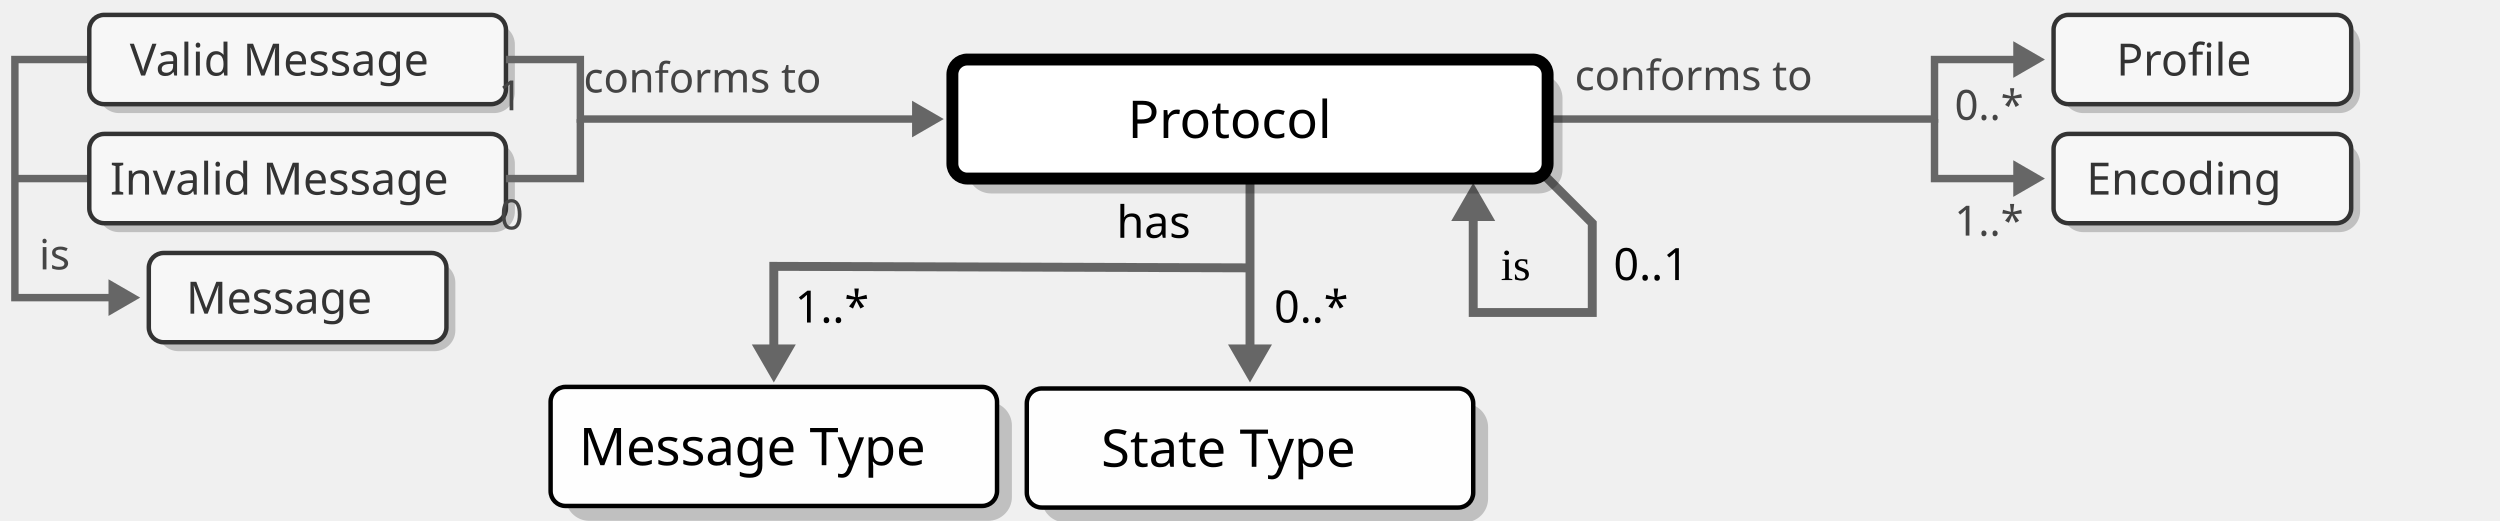
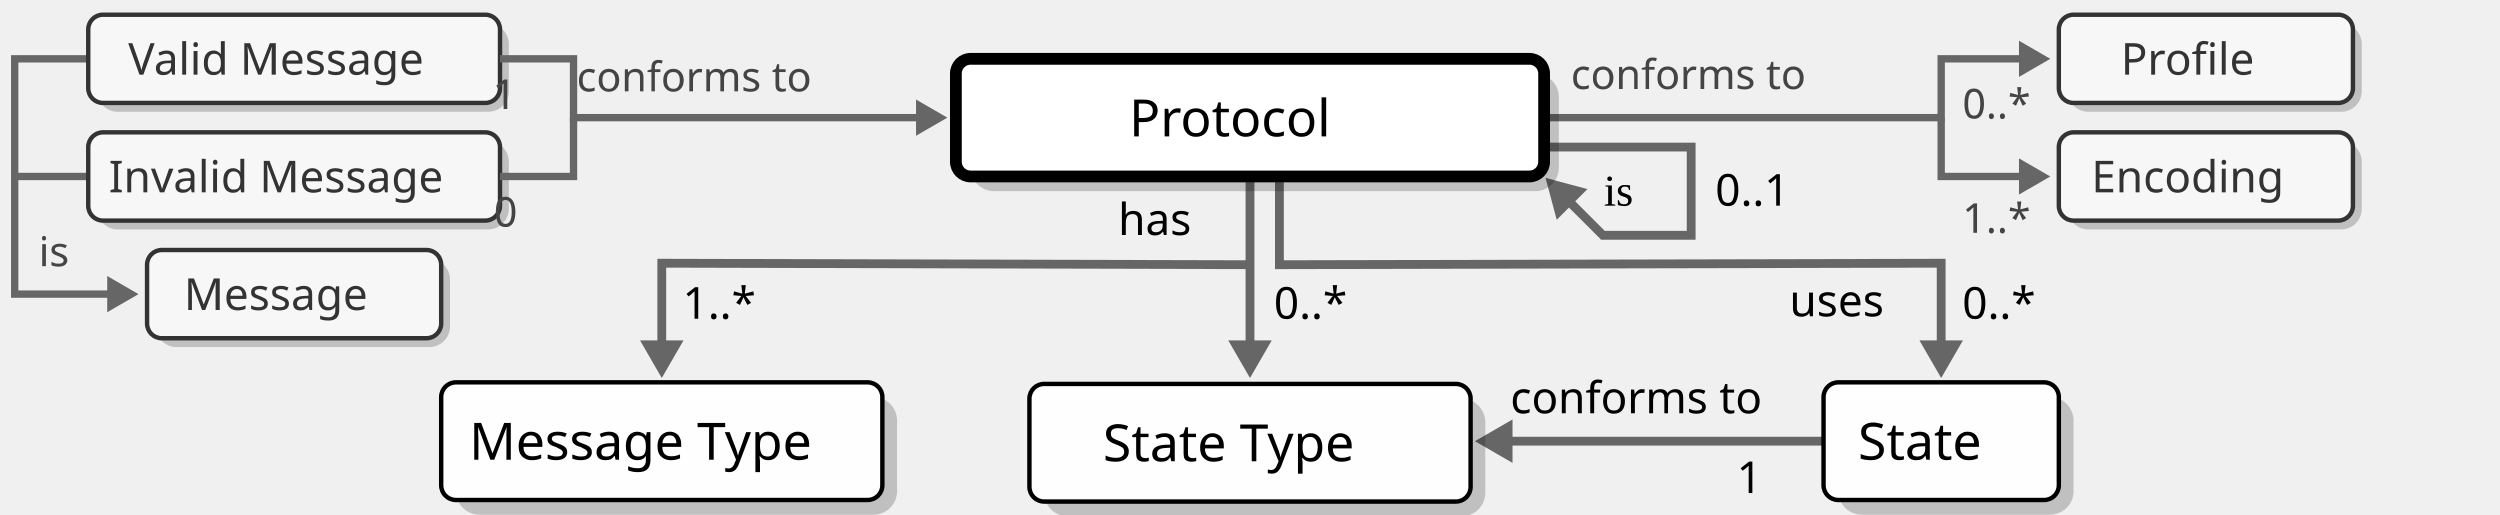
- <svg xmlns="http://www.w3.org/2000/svg" xmlns:xlink="http://www.w3.org/1999/xlink" width="168mm" height="35mm" version="1.1" viewBox="0 0 168 35" id="svg162">
+ <svg xmlns="http://www.w3.org/2000/svg" xmlns:xlink="http://www.w3.org/1999/xlink" width="170mm" height="35mm" version="1.1" viewBox="0 0 170 35" id="svg162">
  <defs id="defs5">
    <marker id="a" overflow="visible" orient="auto">
      <path transform="scale(0.4)" d="M 5.77,0 -2.88,5 V -5 Z" fill="context-stroke" fill-rule="evenodd" stroke="context-stroke" stroke-width="1pt" id="path2" />
    </marker>
    <marker id="e" overflow="visible" orient="auto">
      <path transform="scale(0.4)" d="M 5.77,0 -2.88,5 V -5 Z" fill="context-stroke" fill-rule="evenodd" stroke="context-stroke" stroke-width="1pt" id="path824" />
    </marker>
    <marker id="a-2" overflow="visible" orient="auto">
      <path transform="scale(0.4)" d="M 5.77,0 -2.88,5 V -5 Z" fill="context-stroke" fill-rule="evenodd" stroke="context-stroke" stroke-width="1pt" id="path2-3" />
    </marker>
    <marker id="a-3" overflow="visible" orient="auto">
      <path transform="scale(0.4)" d="M 5.77,0 -2.88,5 V -5 Z" fill="context-stroke" fill-rule="evenodd" stroke="context-stroke" stroke-width="1pt" id="path2-2" />
    </marker>
    <marker id="e-0" overflow="visible" orient="auto">
      <path transform="scale(0.4)" d="M 5.77,0 -2.88,5 V -5 Z" fill="context-stroke" fill-rule="evenodd" stroke="context-stroke" stroke-width="1pt" id="path824-9" />
    </marker>
    <marker id="a-7" overflow="visible" orient="auto">
      <path transform="scale(0.4)" d="M 5.77,0 -2.88,5 V -5 Z" fill="context-stroke" fill-rule="evenodd" stroke="context-stroke" stroke-width="1pt" id="path2-5" />
    </marker>
    <marker id="marker25589" overflow="visible" orient="auto">
      <path transform="scale(0.4)" d="M 5.77,0 -2.88,5 V -5 Z" fill="context-stroke" fill-rule="evenodd" stroke="context-stroke" stroke-width="1pt" id="path25587" />
    </marker>
    <marker id="a-0" overflow="visible" orient="auto">
      <path transform="scale(0.4)" d="M 5.77,0 -2.88,5 V -5 Z" fill="context-stroke" fill-rule="evenodd" stroke="context-stroke" stroke-width="1pt" id="path2-4" />
    </marker>
    <marker id="marker6979" overflow="visible" orient="auto">
      <path transform="scale(0.4)" d="M 5.77,0 -2.88,5 V -5 Z" fill="context-stroke" fill-rule="evenodd" stroke="context-stroke" stroke-width="1pt" id="path6977" />
    </marker>
  </defs>
+   <path d="m 87,12 v 6 L 132,17.899 V 24" marker-end="url(#a)" id="path6117" style="fill:none;stroke:#666666;stroke-width:0.6;stroke-miterlimit:4;stroke-dasharray:none" />
+   <path d="m 124,30 h -22" fill="none" marker-end="url(#e-0)" stroke="#666666" stroke-width=".667" id="path2050" style="stroke-width:0.6;stroke-miterlimit:4;stroke-dasharray:none;marker-end:url(#e-0)" />
  <path style="fill:none;stroke:#666666;stroke-width:0.5;stroke-linecap:butt;stroke-linejoin:miter;stroke-miterlimit:4;stroke-dasharray:none;stroke-opacity:1" d="M 6,12 H 1" id="path11162" />
-   <path d="M 6,4 H 1 L 1,20 H 8" marker-end="url(#a-0)" id="path4611" style="fill:none;stroke:#666666;stroke-width:0.5;stroke-miterlimit:4;stroke-dasharray:none;marker-end:url(#a-0)" />
-   <use x="0" y="0" xlink:href="#g9347" id="use9451" transform="translate(0,8)" width="100%" height="100%" />
-   <g id="g9347" transform="translate(-53,-24)">
+   <path d="M 6,4 H 1 L 1,20 h 7" marker-end="url(#a-0)" id="path4611" style="fill:none;stroke:#666666;stroke-width:0.5;stroke-miterlimit:4;stroke-dasharray:none;marker-end:url(#a-0)" />
+   <use x="0" y="0" xlink:href="#g9347" id="use9451" transform="translate(1.0000008e-8,8)" width="100%" height="100%" />
+   <g id="g9347" transform="translate(-52.99961,-24)">
    <rect id="rect9343" x="59.6" y="25.6" width="28" height="6" rx="1.4" fill="none" opacity="0.913" stroke="#000000" stroke-linejoin="round" stroke-width="0.333" style="opacity:1;fill:#000000;fill-opacity:0.2;stroke:none;stroke-width:0.3;stroke-miterlimit:4;stroke-dasharray:none;stroke-opacity:1" />
    <rect id="rect9345" x="59" y="25" width="28" height="6" rx="1" fill="none" opacity="0.913" stroke="#000000" stroke-linejoin="round" stroke-width="0.333" style="opacity:1;fill:#f7f7f7;fill-opacity:1;stroke:#333333;stroke-width:0.3;stroke-miterlimit:4;stroke-dasharray:none;stroke-opacity:1" />
  </g>
-   <use x="0" y="0" xlink:href="#use21933" id="use9181" transform="translate(-128,16)" width="100%" height="100%" />
-   <use x="0" y="0" xlink:href="#use21933" id="use9179" transform="translate(-3.8630461e-4,8.000001)" width="100%" height="100%" />
-   <path d="m 104,8 h 26 V 4 h 6" marker-end="url(#a)" id="path24821" style="fill:none;stroke:#666666;stroke-width:0.5;stroke-miterlimit:4;stroke-dasharray:none" />
-   <path d="m 84,12 -10e-7,12" marker-end="url(#a)" id="path16566" style="fill:none;stroke:#666666;stroke-width:0.6;stroke-miterlimit:4;stroke-dasharray:none" />
-   <text x="87.235" y="15.979" style="font-size:3px;line-height:1.25;font-family:sans-serif;stroke-width:0.265" xml:space="preserve" id="text16570">
-     <tspan x="82.351" y="15.979" stroke-width="0.265" id="tspan16568" style="text-align:end;text-anchor:end">has</tspan>
+   <use x="0" y="0" xlink:href="#use21933" id="use9181" transform="translate(-130,16)" width="100%" height="100%" />
+   <use x="0" y="0" xlink:href="#use21933" id="use9179" transform="translate(-3.8626602e-4,8.000001)" width="100%" height="100%" />
+   <path d="m 105,8 h 27 V 4 h 6" marker-end="url(#a)" id="path24821" style="fill:none;stroke:#666666;stroke-width:0.5;stroke-miterlimit:4;stroke-dasharray:none" />
+   <path d="m 85,12 -1e-6,12" marker-end="url(#a)" id="path16566" style="fill:none;stroke:#666666;stroke-width:0.6;stroke-miterlimit:4;stroke-dasharray:none" />
+   <text x="88.235" y="15.979" style="font-size:3px;line-height:1.25;font-family:sans-serif;stroke-width:0.265" xml:space="preserve" id="text16570">
+     <tspan x="83.352" y="15.979" stroke-width="0.265" id="tspan16568" style="text-align:end;text-anchor:end">has</tspan>
  </text>
-   <path d="m 103,11 4,4 v 6 h -8 v -7" fill="none" marker-end="url(#e-0)" stroke="#666666" stroke-width=".667" id="path9365" style="stroke-width:0.6;stroke-miterlimit:4;stroke-dasharray:none;marker-end:url(#e-0)" />
-   <text x="109.906" y="18.819" style="font-size:3px;line-height:1.25" xml:space="preserve" id="text9373">
-     <tspan x="105.101" y="18.819" font-size="2.9px" stroke-width="0.265" text-align="end" text-anchor="end" id="tspan9371" style="font-size:3px;fill:#000000;fill-opacity:1">is</tspan>
+   <path d="m 104,10 h 11 V 16 h -6 l -2.7,-2.7" fill="none" marker-end="url(#e-0)" stroke="#666666" stroke-width=".667" id="path9365" style="stroke-width:0.6;stroke-miterlimit:4;stroke-dasharray:none;marker-end:url(#e-0)" />
+   <text x="118.116" y="13.983" style="font-size:3px;line-height:1.25" xml:space="preserve" id="text9373">
+     <tspan x="113.312" y="13.983" font-size="2.9px" stroke-width="0.265" text-align="end" text-anchor="end" id="tspan9371" style="font-size:3px;fill:#000000;fill-opacity:1">is</tspan>
  </text>
-   <use x="0" y="0" xlink:href="#g6931" id="use7013" transform="translate(32,0.1065811)" width="100%" height="100%" />
-   <rect id="rect925" x="65" y="5" width="40" height="8" rx="1.6" fill="none" opacity="0.913" stroke="#000000" stroke-linejoin="round" stroke-width="0.333" style="opacity:1;fill:#000000;fill-opacity:0.2;stroke:none;stroke-width:0.8;stroke-miterlimit:4;stroke-dasharray:none" />
-   <rect id="rect45004" x="64" y="4" width="40" height="8" rx="1" fill="none" opacity="0.913" stroke="#000000" stroke-linejoin="round" stroke-width="0.333" style="opacity:1;fill:#ffffff;fill-opacity:1;stroke-width:0.8;stroke-miterlimit:4;stroke-dasharray:none" />
-   <g id="g6931" transform="translate(31.00043,2)">
+   <use x="0" y="0" xlink:href="#g6931" id="use7013" transform="translate(40,0.1065811)" width="100%" height="100%" />
+   <rect id="rect925" x="66" y="5" width="40" height="8" rx="1.6" fill="none" opacity="0.913" stroke="#000000" stroke-linejoin="round" stroke-width="0.333" style="opacity:1;fill:#000000;fill-opacity:0.2;stroke:none;stroke-width:0.8;stroke-miterlimit:4;stroke-dasharray:none" />
+   <rect id="rect45004" x="65" y="4" width="40" height="8" rx="1" fill="none" opacity="0.913" stroke="#000000" stroke-linejoin="round" stroke-width="0.333" style="opacity:1;fill:#ffffff;fill-opacity:1;stroke-width:0.8;stroke-miterlimit:4;stroke-dasharray:none" />
+   <g id="g6931" transform="translate(24.00083,2)">
    <rect id="rect1183" x="7" y="25" width="30" height="8" rx="1.6" fill="none" opacity="0.913" stroke="#000000" stroke-linejoin="round" stroke-width="0.333" style="opacity:1;fill:#000000;fill-opacity:0.2;stroke:none;stroke-width:0.8;stroke-miterlimit:4;stroke-dasharray:none" />
    <rect id="use8966" x="6" y="24" width="30" height="8" rx="1" fill="none" opacity="0.913" stroke="#000000" stroke-linejoin="round" stroke-width="0.333" style="opacity:1;fill:#fefefe;fill-opacity:1;stroke-width:0.3;stroke-miterlimit:4;stroke-dasharray:none" />
  </g>
-   <text x="51.915" y="31.259" font-size="3.5px" style="line-height:1.25;font-family:sans-serif;stroke-width:0.265" xml:space="preserve" id="text8978">
-     <tspan x="51.915" y="31.259" font-size="3.5px" stroke-width="0.265" text-align="center" text-anchor="middle" id="tspan8976">Message Type</tspan>
+   <text x="44.915" y="31.259" font-size="3.5px" style="line-height:1.25;font-family:sans-serif;stroke-width:0.265" xml:space="preserve" id="text8978">
+     <tspan x="44.915" y="31.259" font-size="3.5px" stroke-width="0.265" text-align="center" text-anchor="middle" id="tspan8976">Message Type</tspan>
  </text>
-   <text x="83.915" y="31.365" font-size="3.5px" style="line-height:1.25;font-family:sans-serif;stroke-width:0.265" xml:space="preserve" id="text8982">
-     <tspan x="83.915" y="31.365" font-size="3.5px" stroke-width="0.265" text-align="center" text-anchor="middle" id="tspan8980">State Type</tspan>
+   <text x="84.915" y="31.365" font-size="3.5px" style="line-height:1.25;font-family:sans-serif;stroke-width:0.265" xml:space="preserve" id="text8982">
+     <tspan x="84.915" y="31.365" font-size="3.5px" stroke-width="0.265" text-align="center" text-anchor="middle" id="tspan8980">State Type</tspan>
  </text>
-   <text x="53.417" y="21.67" style="font-size:3px;line-height:1.25;font-family:sans-serif;stroke-width:0.265" xml:space="preserve" id="use6754">
-     <tspan x="53.417" y="21.67" stroke-width="0.265" id="tspan6768">1..*</tspan>
+   <text x="46.418" y="21.67" style="font-size:3px;line-height:1.25;font-family:sans-serif;stroke-width:0.265" xml:space="preserve" id="use6754">
+     <tspan x="46.418" y="21.67" stroke-width="0.265" id="tspan6768">1..*</tspan>
  </text>
-   <text x="85.63" y="21.67" style="font-size:3px;line-height:1.25;font-family:sans-serif;stroke-width:0.265" xml:space="preserve" id="use6756">
-     <tspan x="85.63" y="21.67" stroke-width="0.265" id="tspan6772">0..*</tspan>
+   <text x="86.63" y="21.67" style="font-size:3px;line-height:1.25;font-family:sans-serif;stroke-width:0.265" xml:space="preserve" id="use6756">
+     <tspan x="86.63" y="21.67" stroke-width="0.265" id="tspan6772">0..*</tspan>
  </text>
-   <text x="83.991" y="9.272" font-size="3.5px" style="line-height:1.25;font-family:sans-serif;stroke-width:0.265" xml:space="preserve" id="text44012">
-     <tspan x="83.991" y="9.272" font-size="3.5px" stroke-width="0.265" text-align="center" text-anchor="middle" id="tspan44010">Protocol</tspan>
+   <text x="84.991" y="9.272" font-size="3.5px" style="line-height:1.25;font-family:sans-serif;stroke-width:0.265" xml:space="preserve" id="text44012">
+     <tspan x="84.991" y="9.272" font-size="3.5px" stroke-width="0.265" text-align="center" text-anchor="middle" id="tspan44010">Protocol</tspan>
  </text>
-   <text x="147.926" y="13.079" font-size="3.5px" style="font-size:3px;line-height:1.25;font-family:sans-serif;stroke-width:0.265" xml:space="preserve" id="text21931">
-     <tspan x="147.926" y="13.079" font-size="3.5px" stroke-width="0.265" text-align="center" text-anchor="middle" id="tspan21929" style="font-size:3px;fill:#333333;fill-opacity:1">Encoding</tspan>
+   <text x="149.927" y="13.079" font-size="3.5px" style="font-size:3px;line-height:1.25;font-family:sans-serif;stroke-width:0.265" xml:space="preserve" id="text21931">
+     <tspan x="149.927" y="13.079" font-size="3.5px" stroke-width="0.265" text-align="center" text-anchor="middle" id="tspan21929" style="font-size:3px;fill:#333333;fill-opacity:1">Encoding</tspan>
  </text>
-   <g id="use21933" transform="translate(78.99999,-24)">
+   <g id="use21933" transform="translate(81.00039,-24)">
    <rect id="rect29272" x="59.6" y="25.6" width="20" height="6" rx="1.4" fill="none" opacity="0.913" stroke="#000000" stroke-linejoin="round" stroke-width="0.333" style="opacity:1;fill:#000000;fill-opacity:0.2;stroke:none;stroke-width:0.3;stroke-miterlimit:4;stroke-dasharray:none;stroke-opacity:1" />
    <rect id="rect29274" x="59" y="25" width="20" height="6" rx="1" fill="none" opacity="0.913" stroke="#000000" stroke-linejoin="round" stroke-width="0.333" style="opacity:1;fill:#f7f7f7;fill-opacity:1;stroke:#333333;stroke-width:0.3;stroke-miterlimit:4;stroke-dasharray:none;stroke-opacity:1" />
  </g>
-   <text x="147.927" y="5.079" font-size="3.5px" style="font-size:3px;line-height:1.25;font-family:sans-serif;stroke-width:0.265" xml:space="preserve" id="text21937">
-     <tspan x="147.927" y="5.079" font-size="3.5px" stroke-width="0.265" text-align="center" text-anchor="middle" id="tspan21935" style="font-size:3px;fill:#333333;fill-opacity:1">Profile</tspan>
+   <text x="149.927" y="5.079" font-size="3.5px" style="font-size:3px;line-height:1.25;font-family:sans-serif;stroke-width:0.265" xml:space="preserve" id="text21937">
+     <tspan x="149.927" y="5.079" font-size="3.5px" stroke-width="0.265" text-align="center" text-anchor="middle" id="tspan21935" style="font-size:3px;fill:#333333;fill-opacity:1">Profile</tspan>
  </text>
-   <text x="131.346" y="8.052" style="font-size:2.8px;line-height:1.25;font-family:sans-serif;stroke-width:0.265" xml:space="preserve" id="text24966">
-     <tspan x="131.346" y="8.052" stroke-width="0.265" id="tspan24964" style="font-size:2.8px;fill:#444444;fill-opacity:1">0..*</tspan>
+   <text x="133.44" y="8.052" style="font-size:2.8px;line-height:1.25;font-family:sans-serif;stroke-width:0.265" xml:space="preserve" id="text24966">
+     <tspan x="133.44" y="8.052" stroke-width="0.265" id="tspan24964" style="font-size:2.8px;fill:#444444;fill-opacity:1">0..*</tspan>
  </text>
-   <text x="131.341" y="15.834" style="font-size:2.8px;line-height:1.25;font-family:sans-serif;stroke-width:0.265" xml:space="preserve" id="text24970" transform="scale(1.00004,0.9999601)">
-     <tspan x="131.341" y="15.834" stroke-width="0.265" id="tspan24968" style="font-size:2.8px;fill:#444444;fill-opacity:1">1..*</tspan>
+   <text x="133.434" y="15.834" style="font-size:2.8px;line-height:1.25;font-family:sans-serif;stroke-width:0.265" xml:space="preserve" id="text24970" transform="scale(1.00004,0.9999601)">
+     <tspan x="133.434" y="15.834" stroke-width="0.265" id="tspan24968" style="font-size:2.8px;fill:#444444;fill-opacity:1">1..*</tspan>
  </text>
-   <text x="105.821" y="6.052" style="font-size:2.8px;line-height:1.25;font-family:sans-serif;stroke-width:0.265" xml:space="preserve" id="text30110">
-     <tspan x="105.821" y="6.052" stroke-width="0.265" id="tspan30108" style="font-size:2.8px;fill:#444444;fill-opacity:1">conforms to</tspan>
+   <text x="106.822" y="6.052" style="font-size:2.8px;line-height:1.25;font-family:sans-serif;stroke-width:0.265" xml:space="preserve" id="text30110">
+     <tspan x="106.822" y="6.052" stroke-width="0.265" id="tspan30108" style="font-size:2.8px;fill:#444444;fill-opacity:1">conforms to</tspan>
  </text>
-   <path d="m 130,8 v 4 l 6,-10e-7" marker-end="url(#a)" id="path2689" style="fill:none;stroke:#666666;stroke-width:0.5;stroke-miterlimit:4;stroke-dasharray:none" />
+   <path d="M 132,8 V 12 l 6,-10e-7" marker-end="url(#a)" id="path2689" style="fill:none;stroke:#666666;stroke-width:0.5;stroke-miterlimit:4;stroke-dasharray:none" />
  <path style="fill:none;stroke:#666666;stroke-width:0.5;stroke-linecap:butt;stroke-linejoin:miter;stroke-miterlimit:4;stroke-dasharray:none;stroke-opacity:1" d="m 39,8 v 4 h -5" id="path10711" />
-   <path d="m 34,4 h 5 v 4 h 23" marker-end="url(#a-0)" id="path1710" style="fill:none;stroke:#666666;stroke-width:0.5;stroke-miterlimit:4;stroke-dasharray:none;marker-end:url(#a-0)" />
-   <g id="use1704" transform="matrix(0.2645833,0,0,0.2645833,-96.30378,27.91458)">
-     <rect id="rect7257" x="53.6" y="25.6" width="32" height="6" rx="1.4" fill="none" opacity="0.913" stroke="#000000" stroke-linejoin="round" stroke-width="0.333" style="opacity:1;fill:#000000;fill-opacity:0.2;stroke:none;stroke-width:0.3;stroke-miterlimit:4;stroke-dasharray:none;stroke-opacity:1" />
-     <rect id="rect7259" x="53" y="25" width="32" height="6" rx="1" fill="none" opacity="0.913" stroke="#000000" stroke-linejoin="round" stroke-width="0.333" style="opacity:1;fill:#f7f7f7;fill-opacity:1;stroke:#333333;stroke-width:0.3;stroke-miterlimit:4;stroke-dasharray:none;stroke-opacity:1" />
-   </g>
+   <path d="m 34,4 h 5 v 4 l 24,0" marker-end="url(#a-0)" id="path1710" style="fill:none;stroke:#666666;stroke-width:0.5;stroke-miterlimit:4;stroke-dasharray:none;marker-end:url(#a-0)" />
  <text x="19.939" y="5.079" font-size="3.5px" style="font-size:3px;line-height:1.25;font-family:sans-serif;stroke-width:0.265" xml:space="preserve" id="text1708">
    <tspan x="19.939" y="5.079" font-size="3.5px" stroke-width="0.265" text-align="center" text-anchor="middle" id="tspan1706" style="font-size:3px;fill:#333333;fill-opacity:1">Valid Message</tspan>
  </text>
  <text xml:space="preserve" style="font-size:2.8px;line-height:1.25;font-family:sans-serif;stroke-width:0.265" x="57.371" y="6.211" id="text1714">
    <tspan id="tspan1712" style="font-size:2.8px;text-align:end;text-anchor:end;fill:#444444;fill-opacity:1;stroke-width:0.265" x="57.371" y="6.211">conforms to</tspan>
  </text>
  <text xml:space="preserve" style="font-size:2.8px;line-height:1.25;font-family:sans-serif;stroke-width:0.265" x="37.282" y="7.412" id="text7677">
    <tspan id="tspan7675" style="font-size:2.8px;text-align:end;text-anchor:end;fill:#444444;fill-opacity:1;stroke-width:0.265" x="37.282" y="7.412">1</tspan>
  </text>
-   <g id="use9575" transform="matrix(0.2645833,0,0,0.2645833,-96.30378,35.91458)">
-     <rect id="rect7263" x="53.6" y="25.6" width="32" height="6" rx="1.4" fill="none" opacity="0.913" stroke="#000000" stroke-linejoin="round" stroke-width="0.333" style="opacity:1;fill:#000000;fill-opacity:0.2;stroke:none;stroke-width:0.3;stroke-miterlimit:4;stroke-dasharray:none;stroke-opacity:1" />
-     <rect id="rect7265" x="53" y="25" width="32" height="6" rx="1" fill="none" opacity="0.913" stroke="#000000" stroke-linejoin="round" stroke-width="0.333" style="opacity:1;fill:#f7f7f7;fill-opacity:1;stroke:#333333;stroke-width:0.3;stroke-miterlimit:4;stroke-dasharray:none;stroke-opacity:1" />
-   </g>
  <text x="19.939" y="13.079" font-size="3.5px" style="font-size:3px;line-height:1.25;font-family:sans-serif;stroke-width:0.265" xml:space="preserve" id="text9579">
    <tspan x="19.939" y="13.079" font-size="3.5px" stroke-width="0.265" text-align="center" text-anchor="middle" id="tspan9577" style="font-size:3px;fill:#333333;fill-opacity:1">Invalid Message</tspan>
  </text>
-   <text xml:space="preserve" style="font-size:2.8px;line-height:1.25;font-family:sans-serif;stroke-width:0.265" x="37.361" y="15.412" id="text9583">
-     <tspan id="tspan9581" style="font-size:2.8px;text-align:end;text-anchor:end;fill:#444444;fill-opacity:1;stroke-width:0.265" x="37.361" y="15.412">0</tspan>
+   <text xml:space="preserve" style="font-size:2.8px;line-height:1.25;font-family:sans-serif;stroke-width:0.265" x="37.362" y="15.412" id="text9583">
+     <tspan id="tspan9581" style="font-size:2.8px;text-align:end;text-anchor:end;fill:#444444;fill-opacity:1;stroke-width:0.265" x="37.362" y="15.412">0</tspan>
  </text>
-   <text x="19.926" y="21.079" font-size="3.5px" style="font-size:3px;line-height:1.25;font-family:sans-serif;stroke-width:0.265" xml:space="preserve" id="text34485">
-     <tspan x="19.926" y="21.079" font-size="3.5px" stroke-width="0.265" text-align="center" text-anchor="middle" id="tspan34483" style="font-size:3px;fill:#333333;fill-opacity:1">Message</tspan>
+   <text x="19.927" y="21.079" font-size="3.5px" style="font-size:3px;line-height:1.25;font-family:sans-serif;stroke-width:0.265" xml:space="preserve" id="text34485">
+     <tspan x="19.927" y="21.079" font-size="3.5px" stroke-width="0.265" text-align="center" text-anchor="middle" id="tspan34483" style="font-size:3px;fill:#333333;fill-opacity:1">Message</tspan>
  </text>
  <text xml:space="preserve" style="font-size:2.8px;line-height:1.25;font-family:sans-serif;stroke-width:0.265" x="2.635" y="18.101" id="text3527">
    <tspan id="tspan3525" style="font-size:2.8px;fill:#454545;fill-opacity:1;stroke-width:0.265" x="2.635" y="18.101">is</tspan>
  </text>
-   <text x="108.435" y="18.819" style="font-size:3px;line-height:1.25;font-family:sans-serif;stroke-width:0.265" xml:space="preserve" id="text12048">
-     <tspan x="108.435" y="18.819" stroke-width="0.265" id="tspan12046">0..1</tspan>
+   <text x="116.645" y="13.983" style="font-size:3px;line-height:1.25;font-family:sans-serif;stroke-width:0.265" xml:space="preserve" id="text12048">
+     <tspan x="116.645" y="13.983" stroke-width="0.265" id="tspan12046">0..1</tspan>
  </text>
-   <path d="m 84,18 -32,-0.101 V 24" marker-end="url(#a)" id="path16813" style="fill:none;stroke:#666666;stroke-width:0.6;stroke-miterlimit:4;stroke-dasharray:none" />
+   <path d="m 85,18 -40,-0.101 V 24" marker-end="url(#a)" id="path16813" style="fill:none;stroke:#666666;stroke-width:0.6;stroke-miterlimit:4;stroke-dasharray:none" />
+   <g id="g968" transform="translate(111.0008,2)">
+     <rect id="rect964" x="14" y="25" width="16" height="8" rx="1.6" fill="none" opacity="0.913" stroke="#000000" stroke-linejoin="round" stroke-width="0.333" style="opacity:1;fill:#000000;fill-opacity:0.2;stroke:none;stroke-width:0.8;stroke-miterlimit:4;stroke-dasharray:none" />
+     <rect id="rect966" x="13" y="24" width="16" height="8" rx="1" fill="none" opacity="0.913" stroke="#000000" stroke-linejoin="round" stroke-width="0.333" style="opacity:1;fill:#fefefe;fill-opacity:1;stroke-width:0.3;stroke-miterlimit:4;stroke-dasharray:none" />
+   </g>
+   <text x="131.915" y="31.259" font-size="3.5px" style="line-height:1.25;font-family:sans-serif;stroke-width:0.265" xml:space="preserve" id="text972">
+     <tspan x="131.915" y="31.259" font-size="3.5px" stroke-width="0.265" text-align="center" text-anchor="middle" id="tspan970">State</tspan>
+   </text>
+   <text x="127.04" y="28.103" style="font-size:3px;line-height:1.25;font-family:sans-serif;stroke-width:0.265" xml:space="preserve" id="text2623">
+     <tspan x="122.156" y="28.103" stroke-width="0.265" id="tspan2621" style="text-align:end;text-anchor:end">conforms to</tspan>
+   </text>
+   <text x="127.04" y="33.527" style="font-size:3px;line-height:1.25;font-family:sans-serif;stroke-width:0.265" xml:space="preserve" id="text4664">
+     <tspan x="122.156" y="33.527" stroke-width="0.265" id="tspan4662" style="text-align:end;text-anchor:end">1</tspan>
+   </text>
+   <text x="136.921" y="21.507" style="font-size:3px;line-height:1.25;font-family:sans-serif;stroke-width:0.265" xml:space="preserve" id="text6334">
+     <tspan x="130.449" y="21.507" stroke-width="0.265" id="tspan6332" style="text-align:end;text-anchor:end">uses</tspan>
+   </text>
+   <text x="133.44" y="21.67" style="font-size:3px;line-height:1.25;font-family:sans-serif;stroke-width:0.265" xml:space="preserve" id="text8024">
+     <tspan x="133.44" y="21.67" stroke-width="0.265" id="tspan8022">0..*</tspan>
+   </text>
</svg>
